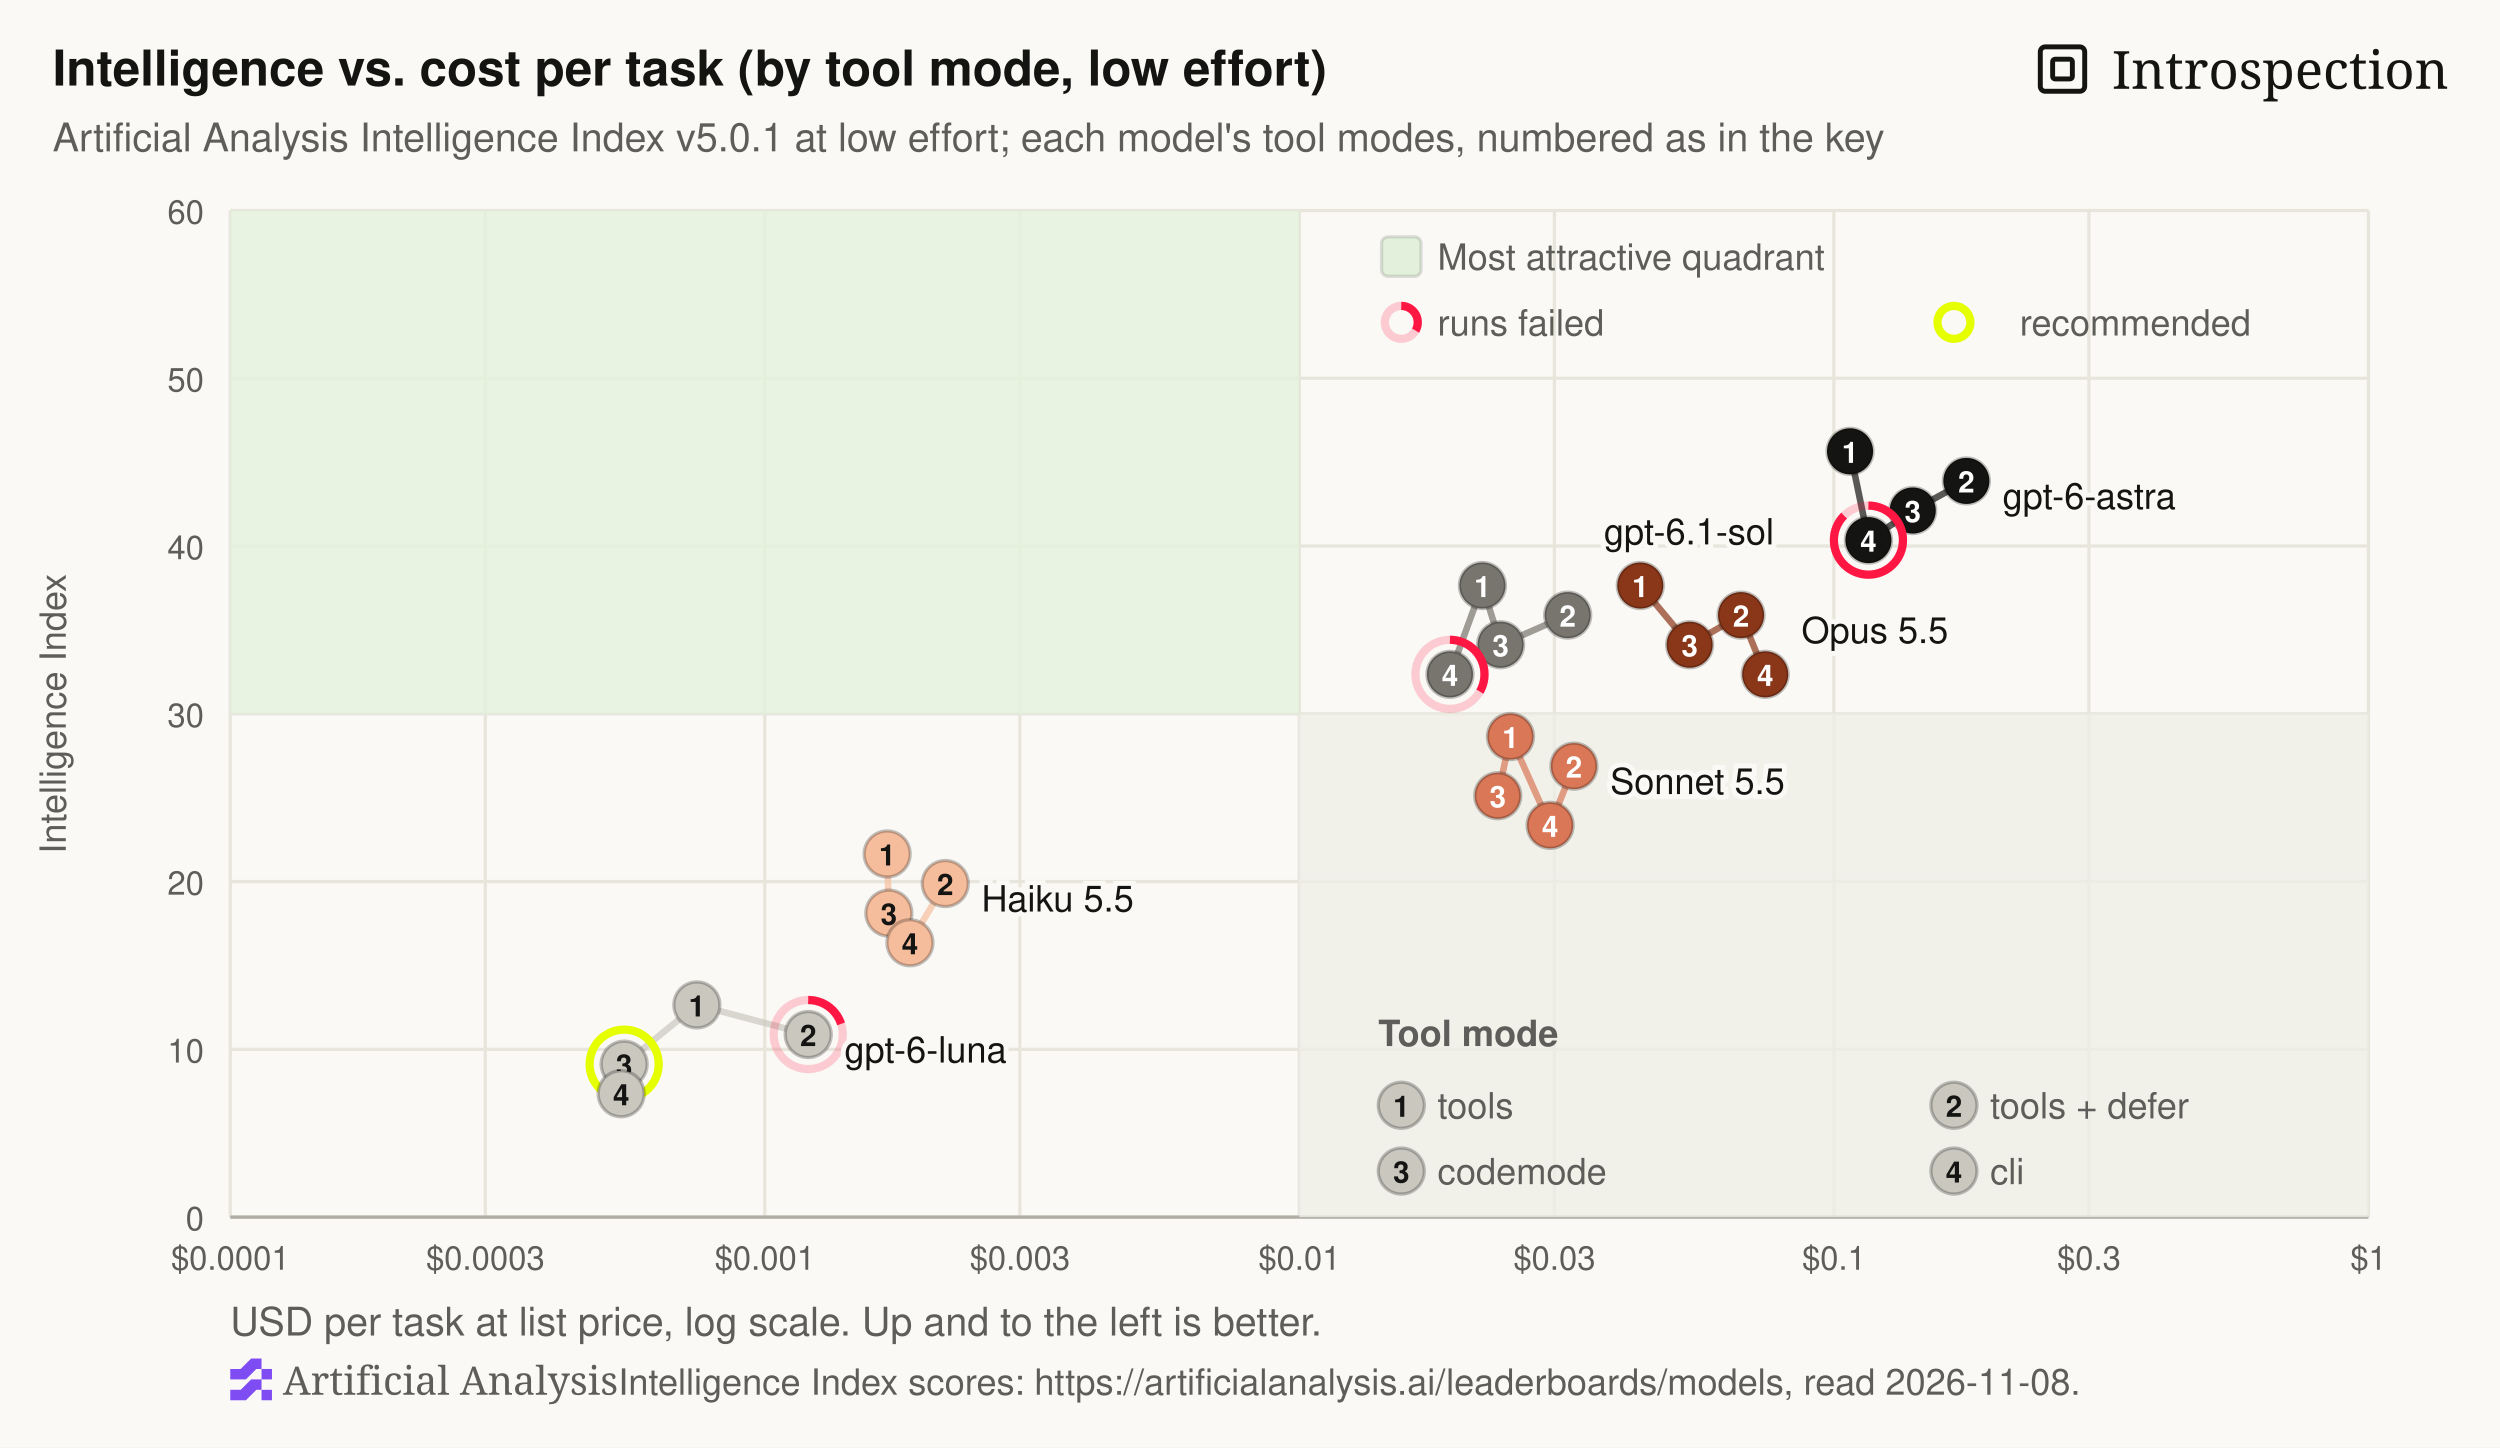
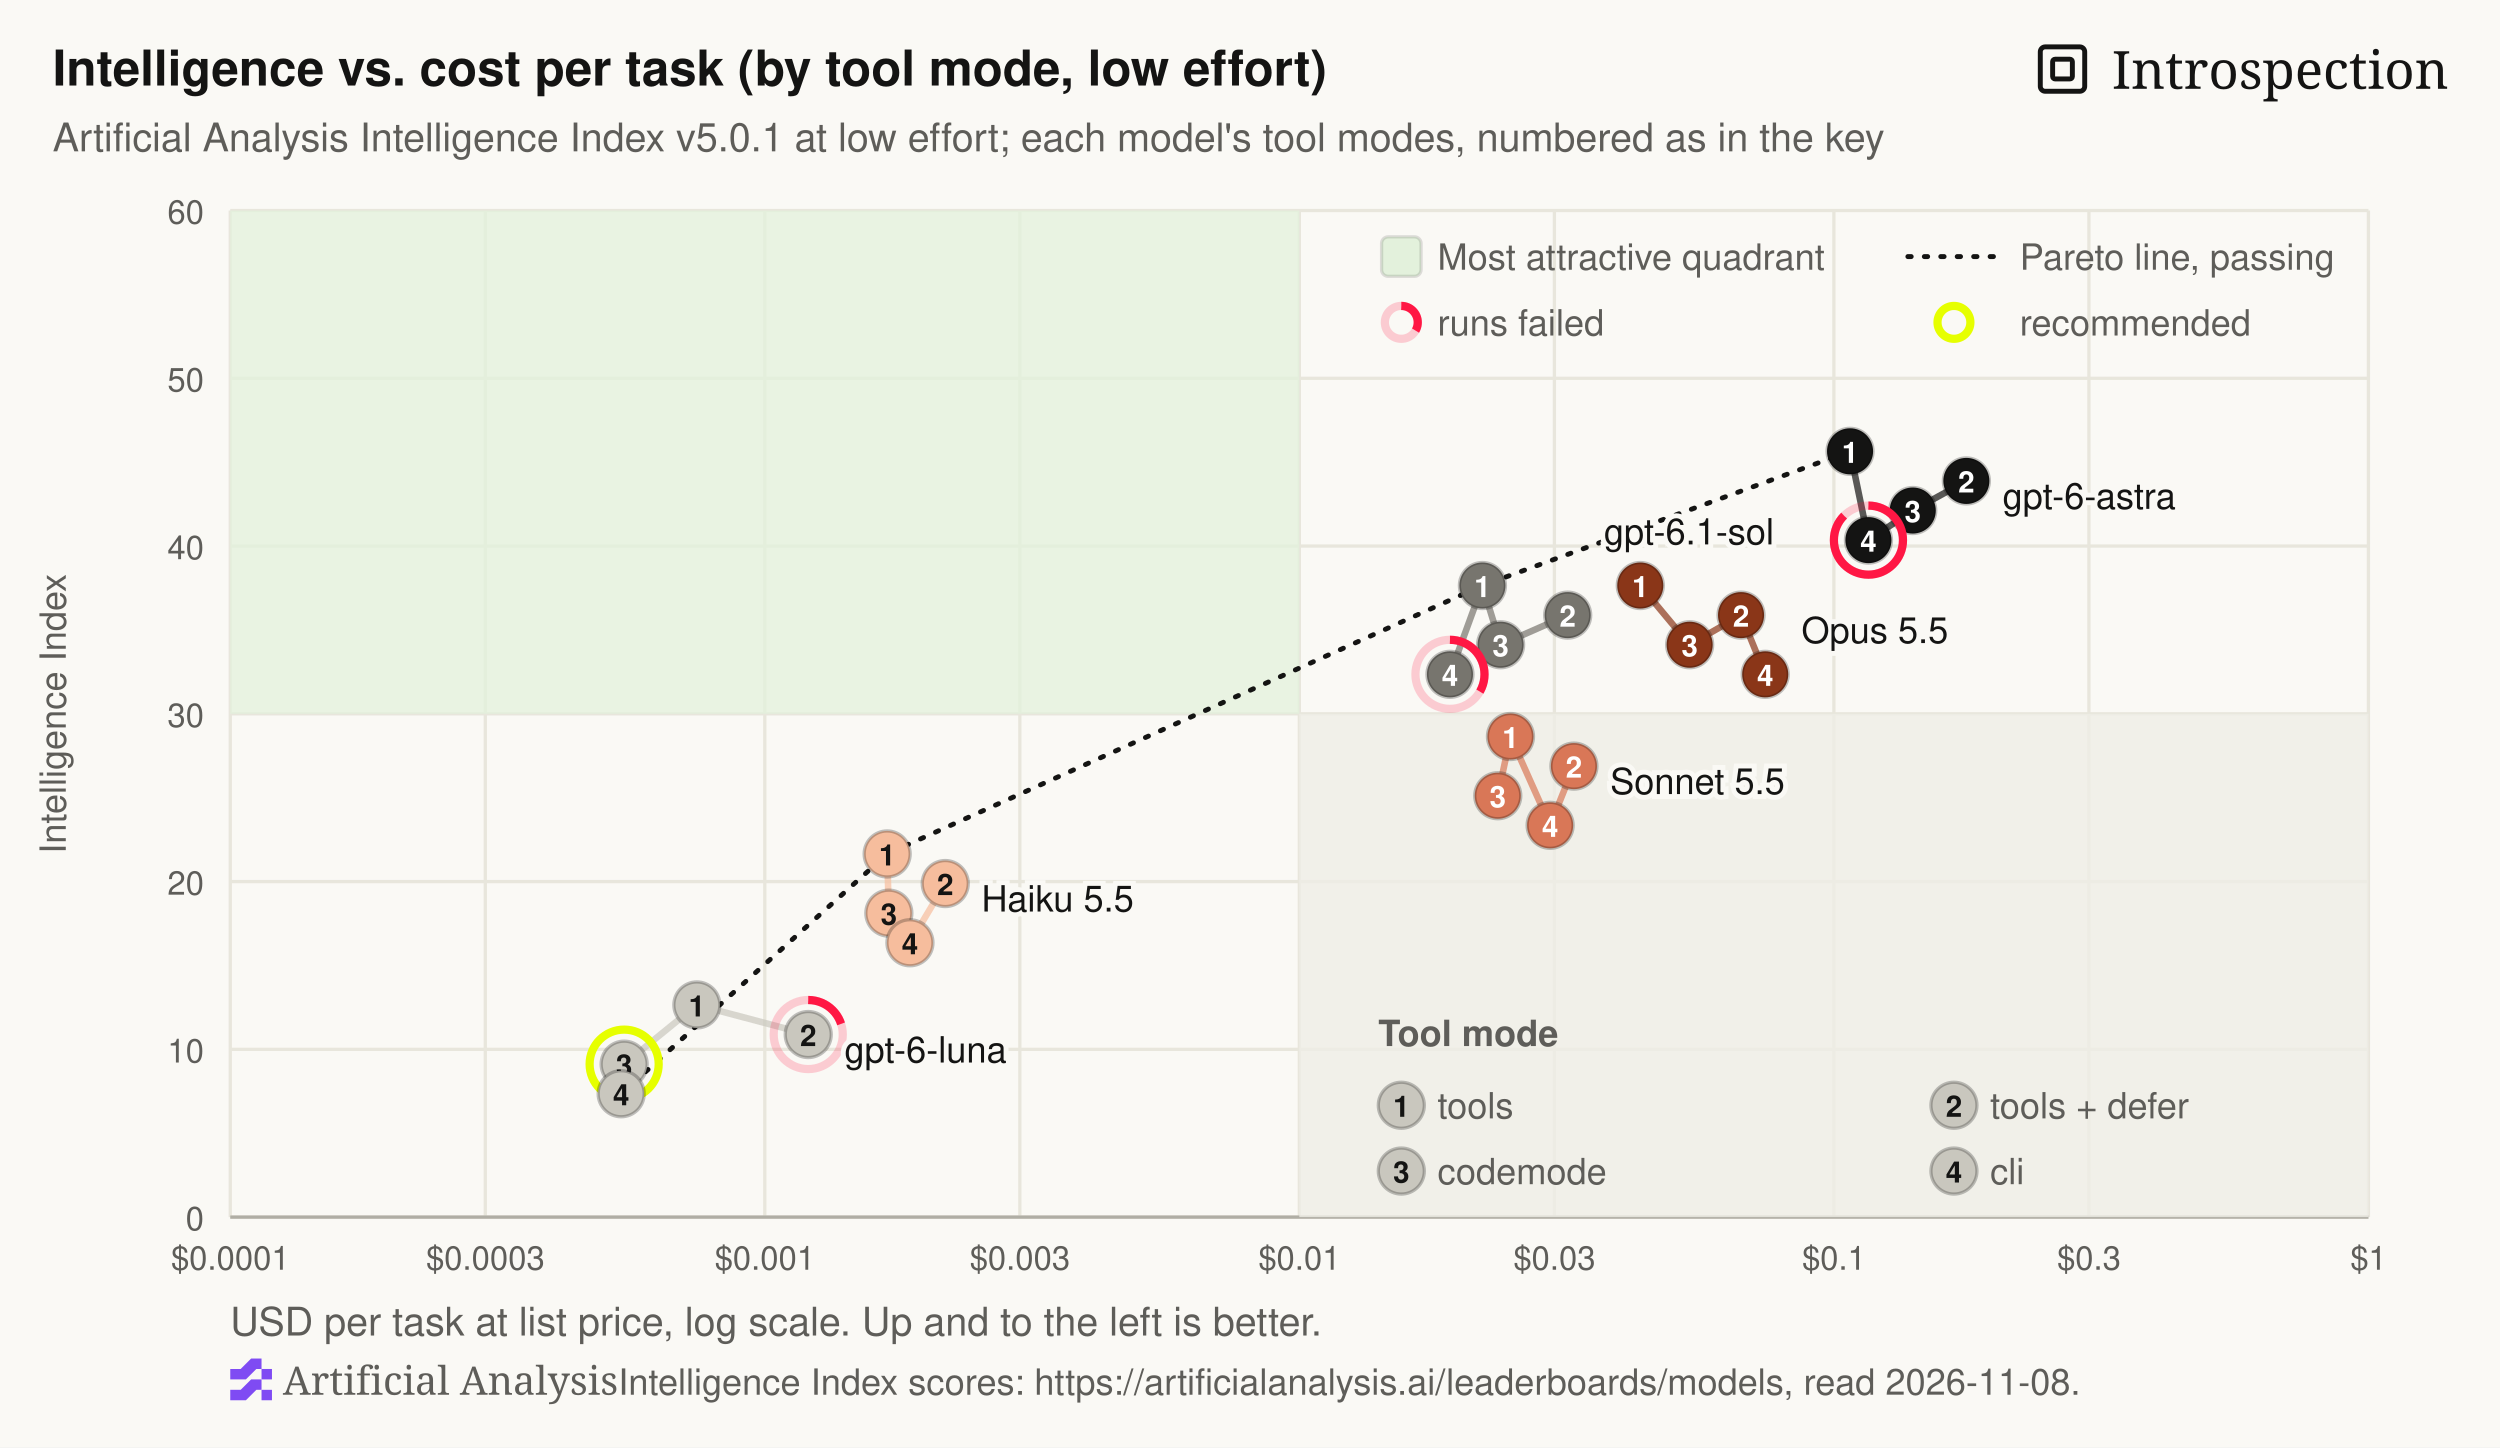
<svg xmlns="http://www.w3.org/2000/svg" width="760" height="440" viewBox="0 0 760 440" font-family="-apple-system, Segoe UI, Helvetica, Arial, sans-serif">
  <rect width="760" height="440" fill="#faf9f5" />
  <text x="16" y="26" font-size="15" font-weight="600" fill="#141413">Intelligence vs. cost per task (by tool mode, low effort)</text>
  <g transform="translate(618 12) scale(0.75)" fill="none" stroke="#141413" stroke-width="2" stroke-linecap="round" stroke-linejoin="round">
    <rect x="3" y="3" width="18" height="18" rx="2" />
    <rect x="8" y="8" width="8" height="8" rx="1" />
  </g>
  <text x="642" y="27" font-size="16" font-family="Georgia, serif" fill="#141413">Introspection</text>
  <text x="16" y="46" font-size="12" fill="#5e5d59">Artificial Analysis Intelligence Index v5.0.1 at low effort; each model's tool modes, numbered as in the key</text>
  <line x1="70" y1="370" x2="720" y2="370" stroke="#e8e6dc" />
  <text x="62" y="374" font-size="10" text-anchor="end" fill="#5e5d59">0</text>
  <line x1="70" y1="319" x2="720" y2="319" stroke="#e8e6dc" />
  <text x="62" y="323" font-size="10" text-anchor="end" fill="#5e5d59">10</text>
  <line x1="70" y1="268" x2="720" y2="268" stroke="#e8e6dc" />
  <text x="62" y="272" font-size="10" text-anchor="end" fill="#5e5d59">20</text>
  <line x1="70" y1="217" x2="720" y2="217" stroke="#e8e6dc" />
  <text x="62" y="221" font-size="10" text-anchor="end" fill="#5e5d59">30</text>
  <line x1="70" y1="166" x2="720" y2="166" stroke="#e8e6dc" />
  <text x="62" y="170" font-size="10" text-anchor="end" fill="#5e5d59">40</text>
  <line x1="70" y1="115" x2="720" y2="115" stroke="#e8e6dc" />
  <text x="62" y="119" font-size="10" text-anchor="end" fill="#5e5d59">50</text>
  <line x1="70" y1="64" x2="720" y2="64" stroke="#e8e6dc" />
  <text x="62" y="68" font-size="10" text-anchor="end" fill="#5e5d59">60</text>
  <line x1="70" y1="64" x2="70" y2="370" stroke="#e8e6dc" />
  <text x="70" y="386" font-size="10" text-anchor="middle" fill="#5e5d59">$0.0001</text>
  <line x1="147.532" y1="64" x2="147.532" y2="370" stroke="#e8e6dc" />
  <text x="147.532" y="386" font-size="10" text-anchor="middle" fill="#5e5d59">$0.0003</text>
  <line x1="232.5" y1="64" x2="232.5" y2="370" stroke="#e8e6dc" />
  <text x="232.5" y="386" font-size="10" text-anchor="middle" fill="#5e5d59">$0.001</text>
  <line x1="310.032" y1="64" x2="310.032" y2="370" stroke="#e8e6dc" />
  <text x="310.032" y="386" font-size="10" text-anchor="middle" fill="#5e5d59">$0.003</text>
  <line x1="395" y1="64" x2="395" y2="370" stroke="#e8e6dc" />
  <text x="395" y="386" font-size="10" text-anchor="middle" fill="#5e5d59">$0.01</text>
  <line x1="472.532" y1="64" x2="472.532" y2="370" stroke="#e8e6dc" />
  <text x="472.532" y="386" font-size="10" text-anchor="middle" fill="#5e5d59">$0.03</text>
  <line x1="557.5" y1="64" x2="557.5" y2="370" stroke="#e8e6dc" />
  <text x="557.5" y="386" font-size="10" text-anchor="middle" fill="#5e5d59">$0.1</text>
  <line x1="635.032" y1="64" x2="635.032" y2="370" stroke="#e8e6dc" />
  <text x="635.032" y="386" font-size="10" text-anchor="middle" fill="#5e5d59">$0.3</text>
  <line x1="720" y1="64" x2="720" y2="370" stroke="#e8e6dc" />
  <text x="720" y="386" font-size="10" text-anchor="middle" fill="#5e5d59">$1</text>
  <line x1="70" y1="370" x2="720" y2="370" stroke="#b0aea5" />
  <rect x="70" y="64" width="325" height="153" fill="#e3f1dc" opacity="0.75" />
  <rect x="395" y="217" width="325" height="153" fill="#efede6" opacity="0.8" />
+   <polyline points="188.836,332.5 269.697,259.6 450.656,178 562.413,137.2" fill="none" stroke="#141413" stroke-width="1.5" stroke-dasharray="1 4" stroke-linecap="round" />
  <rect x="420" y="72" width="12" height="12" rx="2" fill="#e3f1dc" stroke="#0000001f" />
  <text x="437" y="82" font-size="11" fill="#5e5d59">Most attractive quadrant</text>
+   <line x1="580" y1="78" x2="608" y2="78" stroke="#141413" stroke-width="1.5" stroke-dasharray="1 4" stroke-linecap="round" />
+   <text x="614" y="82" font-size="11" fill="#5e5d59">Pareto line, passing</text>
  <circle cx="426" cy="98" r="5" fill="none" stroke="#ff174433" stroke-width="2.5" pointer-events="none" />
  <circle cx="426" cy="98" r="5" fill="none" stroke="#ff1744" stroke-width="2.5" stroke-dasharray="10.472 31.416" transform="rotate(-90 426 98)" pointer-events="none" />
  <text x="437" y="102" font-size="11" fill="#5e5d59">runs failed</text>
  <circle cx="594" cy="98" r="5" fill="none" stroke="#e6ff00" stroke-width="2.5" />
  <text x="614" y="102" font-size="11" fill="#5e5d59">recommended</text>
  <polyline points="269.697,259.6 270.209,277.6 276.625,286.6 287.358,268.6" fill="none" stroke="#f6bd9d" stroke-width="2" opacity="0.7" />
  <polyline points="455.324,241.9 459.181,223.9 471.238,250.9 478.475,232.9" fill="none" stroke="#d97757" stroke-width="2" opacity="0.7" />
  <polyline points="498.648,178 513.653,196 529.275,187 536.629,205" fill="none" stroke="#8a3618" stroke-width="2" opacity="0.7" />
  <polyline points="188.836,332.5 189.742,323.5 211.848,305.5 245.705,314.5" fill="none" stroke="#c9c7be" stroke-width="2" opacity="0.7" />
  <polyline points="440.79,205 450.656,178 456.18,196 476.576,187" fill="none" stroke="#77756e" stroke-width="2" opacity="0.7" />
  <polyline points="562.413,137.2 568.005,164.2 581.476,155.2 597.775,146.2" fill="none" stroke="#141413" stroke-width="2" opacity="0.7" />
  <circle cx="189.742" cy="323.5" r="10.5" fill="none" stroke="#e6ff00" stroke-width="2.5" pointer-events="none" />
  <a href="https://artificialanalysis.ai/models/claude-haiku-5-5" target="_blank">
    <circle cx="269.697" cy="259.6" r="7" fill="#f6bd9d" stroke="#0000003d" />
  </a>
  <text x="269.697" y="263.1" font-size="9" font-weight="600" text-anchor="middle" pointer-events="none" fill="#141413">1</text>
  <a href="https://artificialanalysis.ai/models/claude-haiku-5-5" target="_blank">
    <circle cx="287.358" cy="268.6" r="7" fill="#f6bd9d" stroke="#0000003d" />
  </a>
  <text x="287.358" y="272.1" font-size="9" font-weight="600" text-anchor="middle" pointer-events="none" fill="#141413">2</text>
  <a href="https://artificialanalysis.ai/models/claude-haiku-5-5" target="_blank">
    <circle cx="270.209" cy="277.6" r="7" fill="#f6bd9d" stroke="#0000003d" />
  </a>
  <text x="270.209" y="281.1" font-size="9" font-weight="600" text-anchor="middle" pointer-events="none" fill="#141413">3</text>
  <a href="https://artificialanalysis.ai/models/claude-haiku-5-5" target="_blank">
    <circle cx="276.625" cy="286.6" r="7" fill="#f6bd9d" stroke="#0000003d" />
  </a>
  <text x="276.625" y="290.1" font-size="9" font-weight="600" text-anchor="middle" pointer-events="none" fill="#141413">4</text>
  <a href="https://artificialanalysis.ai/models/claude-sonnet-5-5" target="_blank">
    <circle cx="459.181" cy="223.9" r="7" fill="#d97757" stroke="#0000003d" />
  </a>
  <text x="459.181" y="227.4" font-size="9" font-weight="600" text-anchor="middle" pointer-events="none" fill="#ffffff">1</text>
  <a href="https://artificialanalysis.ai/models/claude-sonnet-5-5" target="_blank">
    <circle cx="478.475" cy="232.9" r="7" fill="#d97757" stroke="#0000003d" />
  </a>
  <text x="478.475" y="236.4" font-size="9" font-weight="600" text-anchor="middle" pointer-events="none" fill="#ffffff">2</text>
  <a href="https://artificialanalysis.ai/models/claude-sonnet-5-5" target="_blank">
    <circle cx="455.324" cy="241.9" r="7" fill="#d97757" stroke="#0000003d" />
  </a>
  <text x="455.324" y="245.4" font-size="9" font-weight="600" text-anchor="middle" pointer-events="none" fill="#ffffff">3</text>
  <a href="https://artificialanalysis.ai/models/claude-sonnet-5-5" target="_blank">
    <circle cx="471.238" cy="250.9" r="7" fill="#d97757" stroke="#0000003d" />
  </a>
  <text x="471.238" y="254.4" font-size="9" font-weight="600" text-anchor="middle" pointer-events="none" fill="#ffffff">4</text>
  <a href="https://artificialanalysis.ai/models/claude-opus-5-5" target="_blank">
    <circle cx="498.648" cy="178" r="7" fill="#8a3618" stroke="#0000003d" />
  </a>
  <text x="498.648" y="181.5" font-size="9" font-weight="600" text-anchor="middle" pointer-events="none" fill="#ffffff">1</text>
  <a href="https://artificialanalysis.ai/models/claude-opus-5-5" target="_blank">
    <circle cx="529.275" cy="187" r="7" fill="#8a3618" stroke="#0000003d" />
  </a>
  <text x="529.275" y="190.5" font-size="9" font-weight="600" text-anchor="middle" pointer-events="none" fill="#ffffff">2</text>
  <a href="https://artificialanalysis.ai/models/claude-opus-5-5" target="_blank">
    <circle cx="513.653" cy="196" r="7" fill="#8a3618" stroke="#0000003d" />
  </a>
  <text x="513.653" y="199.5" font-size="9" font-weight="600" text-anchor="middle" pointer-events="none" fill="#ffffff">3</text>
  <a href="https://artificialanalysis.ai/models/claude-opus-5-5" target="_blank">
    <circle cx="536.629" cy="205" r="7" fill="#8a3618" stroke="#0000003d" />
  </a>
  <text x="536.629" y="208.5" font-size="9" font-weight="600" text-anchor="middle" pointer-events="none" fill="#ffffff">4</text>
  <a href="https://artificialanalysis.ai/models/gpt-6-luna" target="_blank">
    <circle cx="211.848" cy="305.5" r="7" fill="#c9c7be" stroke="#0000003d" />
  </a>
  <text x="211.848" y="309" font-size="9" font-weight="600" text-anchor="middle" pointer-events="none" fill="#141413">1</text>
  <a href="https://artificialanalysis.ai/models/gpt-6-luna" target="_blank">
    <circle cx="245.705" cy="314.5" r="7" fill="#c9c7be" stroke="#0000003d" />
  </a>
  <circle cx="245.705" cy="314.5" r="10.5" fill="none" stroke="#ff174433" stroke-width="2.5" pointer-events="none" />
  <circle cx="245.705" cy="314.5" r="10.5" fill="none" stroke="#ff1744" stroke-width="2.5" stroke-dasharray="13.195 65.973" transform="rotate(-90 245.7049 314.5)" pointer-events="none" />
  <text x="245.705" y="318" font-size="9" font-weight="600" text-anchor="middle" pointer-events="none" fill="#141413">2</text>
  <a href="https://artificialanalysis.ai/models/gpt-6-luna" target="_blank">
    <circle cx="189.742" cy="323.5" r="7" fill="#c9c7be" stroke="#0000003d" />
  </a>
  <text x="189.742" y="327" font-size="9" font-weight="600" text-anchor="middle" pointer-events="none" fill="#141413">3</text>
  <a href="https://artificialanalysis.ai/models/gpt-6-luna" target="_blank">
    <circle cx="188.836" cy="332.5" r="7" fill="#c9c7be" stroke="#0000003d" />
  </a>
  <text x="188.836" y="336" font-size="9" font-weight="600" text-anchor="middle" pointer-events="none" fill="#141413">4</text>
  <a href="https://artificialanalysis.ai/models/gpt-6-1-sol" target="_blank">
    <circle cx="450.656" cy="178" r="7" fill="#77756e" stroke="#0000003d" />
  </a>
  <text x="450.656" y="181.5" font-size="9" font-weight="600" text-anchor="middle" pointer-events="none" fill="#ffffff">1</text>
  <a href="https://artificialanalysis.ai/models/gpt-6-1-sol" target="_blank">
    <circle cx="476.576" cy="187" r="7" fill="#77756e" stroke="#0000003d" />
  </a>
  <text x="476.576" y="190.5" font-size="9" font-weight="600" text-anchor="middle" pointer-events="none" fill="#ffffff">2</text>
  <a href="https://artificialanalysis.ai/models/gpt-6-1-sol" target="_blank">
    <circle cx="456.18" cy="196" r="7" fill="#77756e" stroke="#0000003d" />
  </a>
  <text x="456.18" y="199.5" font-size="9" font-weight="600" text-anchor="middle" pointer-events="none" fill="#ffffff">3</text>
  <a href="https://artificialanalysis.ai/models/gpt-6-1-sol" target="_blank">
    <circle cx="440.79" cy="205" r="7" fill="#77756e" stroke="#0000003d" />
  </a>
  <circle cx="440.79" cy="205" r="10.5" fill="none" stroke="#ff174433" stroke-width="2.5" pointer-events="none" />
  <circle cx="440.79" cy="205" r="10.5" fill="none" stroke="#ff1744" stroke-width="2.5" stroke-dasharray="21.991 65.973" transform="rotate(-90 440.7899 205)" pointer-events="none" />
  <text x="440.79" y="208.5" font-size="9" font-weight="600" text-anchor="middle" pointer-events="none" fill="#ffffff">4</text>
  <a href="https://artificialanalysis.ai/models/gpt-6-astra" target="_blank">
    <circle cx="562.413" cy="137.2" r="7" fill="#141413" stroke="#0000003d" />
  </a>
  <text x="562.413" y="140.7" font-size="9" font-weight="600" text-anchor="middle" pointer-events="none" fill="#ffffff">1</text>
  <a href="https://artificialanalysis.ai/models/gpt-6-astra" target="_blank">
    <circle cx="597.775" cy="146.2" r="7" fill="#141413" stroke="#0000003d" />
  </a>
  <text x="597.775" y="149.7" font-size="9" font-weight="600" text-anchor="middle" pointer-events="none" fill="#ffffff">2</text>
  <a href="https://artificialanalysis.ai/models/gpt-6-astra" target="_blank">
    <circle cx="581.476" cy="155.2" r="7" fill="#141413" stroke="#0000003d" />
  </a>
  <text x="581.476" y="158.7" font-size="9" font-weight="600" text-anchor="middle" pointer-events="none" fill="#ffffff">3</text>
  <a href="https://artificialanalysis.ai/models/gpt-6-astra" target="_blank">
    <circle cx="568.005" cy="164.2" r="7" fill="#141413" stroke="#0000003d" />
  </a>
  <circle cx="568.005" cy="164.2" r="10.5" fill="none" stroke="#ff174433" stroke-width="2.5" pointer-events="none" />
  <circle cx="568.005" cy="164.2" r="10.5" fill="none" stroke="#ff1744" stroke-width="2.5" stroke-dasharray="57.727 65.973" transform="rotate(-90 568.0051 164.2)" pointer-events="none" />
  <text x="568.005" y="167.7" font-size="9" font-weight="600" text-anchor="middle" pointer-events="none" fill="#ffffff">4</text>
  <text x="280.697" y="277.1" text-anchor="start" font-size="11" stroke="#faf9f5" stroke-width="3" paint-order="stroke" fill="#141413" />
  <text x="298.358" y="277.1" text-anchor="start" font-size="11" stroke="#faf9f5" stroke-width="3" paint-order="stroke" fill="#141413">Haiku 5.5</text>
  <text x="281.209" y="277.1" text-anchor="start" font-size="11" stroke="#faf9f5" stroke-width="3" paint-order="stroke" fill="#141413" />
  <text x="287.625" y="277.1" text-anchor="start" font-size="11" stroke="#faf9f5" stroke-width="3" paint-order="stroke" fill="#141413" />
  <text x="470.181" y="241.4" text-anchor="start" font-size="11" stroke="#faf9f5" stroke-width="3" paint-order="stroke" fill="#141413" />
  <text x="489.475" y="241.4" text-anchor="start" font-size="11" stroke="#faf9f5" stroke-width="3" paint-order="stroke" fill="#141413">Sonnet 5.5</text>
  <text x="466.324" y="241.4" text-anchor="start" font-size="11" stroke="#faf9f5" stroke-width="3" paint-order="stroke" fill="#141413" />
  <text x="482.238" y="241.4" text-anchor="start" font-size="11" stroke="#faf9f5" stroke-width="3" paint-order="stroke" fill="#141413" />
  <text x="509.648" y="195.5" text-anchor="start" font-size="11" stroke="#faf9f5" stroke-width="3" paint-order="stroke" fill="#141413" />
  <text x="540.275" y="195.5" text-anchor="start" font-size="11" stroke="#faf9f5" stroke-width="3" paint-order="stroke" fill="#141413" />
  <text x="524.653" y="195.5" text-anchor="start" font-size="11" stroke="#faf9f5" stroke-width="3" paint-order="stroke" fill="#141413" />
  <text x="547.629" y="195.5" text-anchor="start" font-size="11" stroke="#faf9f5" stroke-width="3" paint-order="stroke" fill="#141413">Opus 5.5</text>
  <text x="222.848" y="323" text-anchor="start" font-size="11" stroke="#faf9f5" stroke-width="3" paint-order="stroke" fill="#141413" />
  <text x="256.705" y="323" text-anchor="start" font-size="11" stroke="#faf9f5" stroke-width="3" paint-order="stroke" fill="#141413">gpt-6-luna</text>
  <text x="200.742" y="323" text-anchor="start" font-size="11" stroke="#faf9f5" stroke-width="3" paint-order="stroke" fill="#141413" />
  <text x="199.836" y="323" text-anchor="start" font-size="11" stroke="#faf9f5" stroke-width="3" paint-order="stroke" fill="#141413" />
  <text x="461.656" y="195.5" text-anchor="start" font-size="11" stroke="#faf9f5" stroke-width="3" paint-order="stroke" fill="#141413" />
  <text x="487.576" y="165.5" text-anchor="start" font-size="11" stroke="#faf9f5" stroke-width="3" paint-order="stroke" fill="#141413">gpt-6.1-sol</text>
  <text x="467.18" y="195.5" text-anchor="start" font-size="11" stroke="#faf9f5" stroke-width="3" paint-order="stroke" fill="#141413" />
  <text x="451.79" y="195.5" text-anchor="start" font-size="11" stroke="#faf9f5" stroke-width="3" paint-order="stroke" fill="#141413" />
  <text x="573.413" y="154.7" text-anchor="start" font-size="11" stroke="#faf9f5" stroke-width="3" paint-order="stroke" fill="#141413" />
  <text x="608.775" y="154.7" text-anchor="start" font-size="11" stroke="#faf9f5" stroke-width="3" paint-order="stroke" fill="#141413">gpt-6-astra</text>
  <text x="592.476" y="154.7" text-anchor="start" font-size="11" stroke="#faf9f5" stroke-width="3" paint-order="stroke" fill="#141413" />
  <text x="579.005" y="154.7" text-anchor="start" font-size="11" stroke="#faf9f5" stroke-width="3" paint-order="stroke" fill="#141413" />
  <text x="419" y="318" font-size="11" font-weight="600" fill="#5e5d59">Tool mode</text>
  <circle cx="426" cy="336" r="7" fill="#c9c7be" stroke="#0000003d" />
  <text x="426" y="339.5" font-size="9" font-weight="600" text-anchor="middle" fill="#141413">1</text>
  <text x="437" y="340" font-size="11" fill="#5e5d59">tools</text>
  <circle cx="594" cy="336" r="7" fill="#c9c7be" stroke="#0000003d" />
  <text x="594" y="339.5" font-size="9" font-weight="600" text-anchor="middle" fill="#141413">2</text>
  <text x="605" y="340" font-size="11" fill="#5e5d59">tools + defer</text>
  <circle cx="426" cy="356" r="7" fill="#c9c7be" stroke="#0000003d" />
  <text x="426" y="359.5" font-size="9" font-weight="600" text-anchor="middle" fill="#141413">3</text>
  <text x="437" y="360" font-size="11" fill="#5e5d59">codemode</text>
  <circle cx="594" cy="356" r="7" fill="#c9c7be" stroke="#0000003d" />
  <text x="594" y="359.5" font-size="9" font-weight="600" text-anchor="middle" fill="#141413">4</text>
  <text x="605" y="360" font-size="11" fill="#5e5d59">cli</text>
  <text x="70" y="406" font-size="12" fill="#5e5d59">USD per task at list price, log scale. Up and to the left is better.</text>
  <g transform="translate(70 413) scale(0.24)">
    <path d="M46.219 52.82H52.819V39.61H46.219H39.609V52.82H46.219Z" fill="#7F4BF3" />
    <path d="M26.41 0L13.2 13.2H0V26.41H19.81L33.01 13.2H39.61V0H26.41Z" fill="#7F4BF3" />
    <path d="M26.41 26.41L13.2 39.61H0V52.82H19.81L33.01 39.61H39.61V26.41H26.41Z" fill="#7F4BF3" />
    <path d="M52.819 26.41V13.2H46.219H39.609V26.41H46.219H52.819Z" fill="#7F4BF3" />
  </g>
  <text x="86" y="424" font-size="12" font-family="Georgia, serif" fill="#5e5d59">Artificial Analysis</text>
  <text x="187.95" y="424" font-size="11" fill="#5e5d59">Intelligence Index scores: https://artificialanalysis.ai/leaderboards/models, read 2026-11-08.</text>
  <text transform="translate(20 217) rotate(-90)" font-size="11" text-anchor="middle" fill="#5e5d59">Intelligence Index</text>
</svg>
